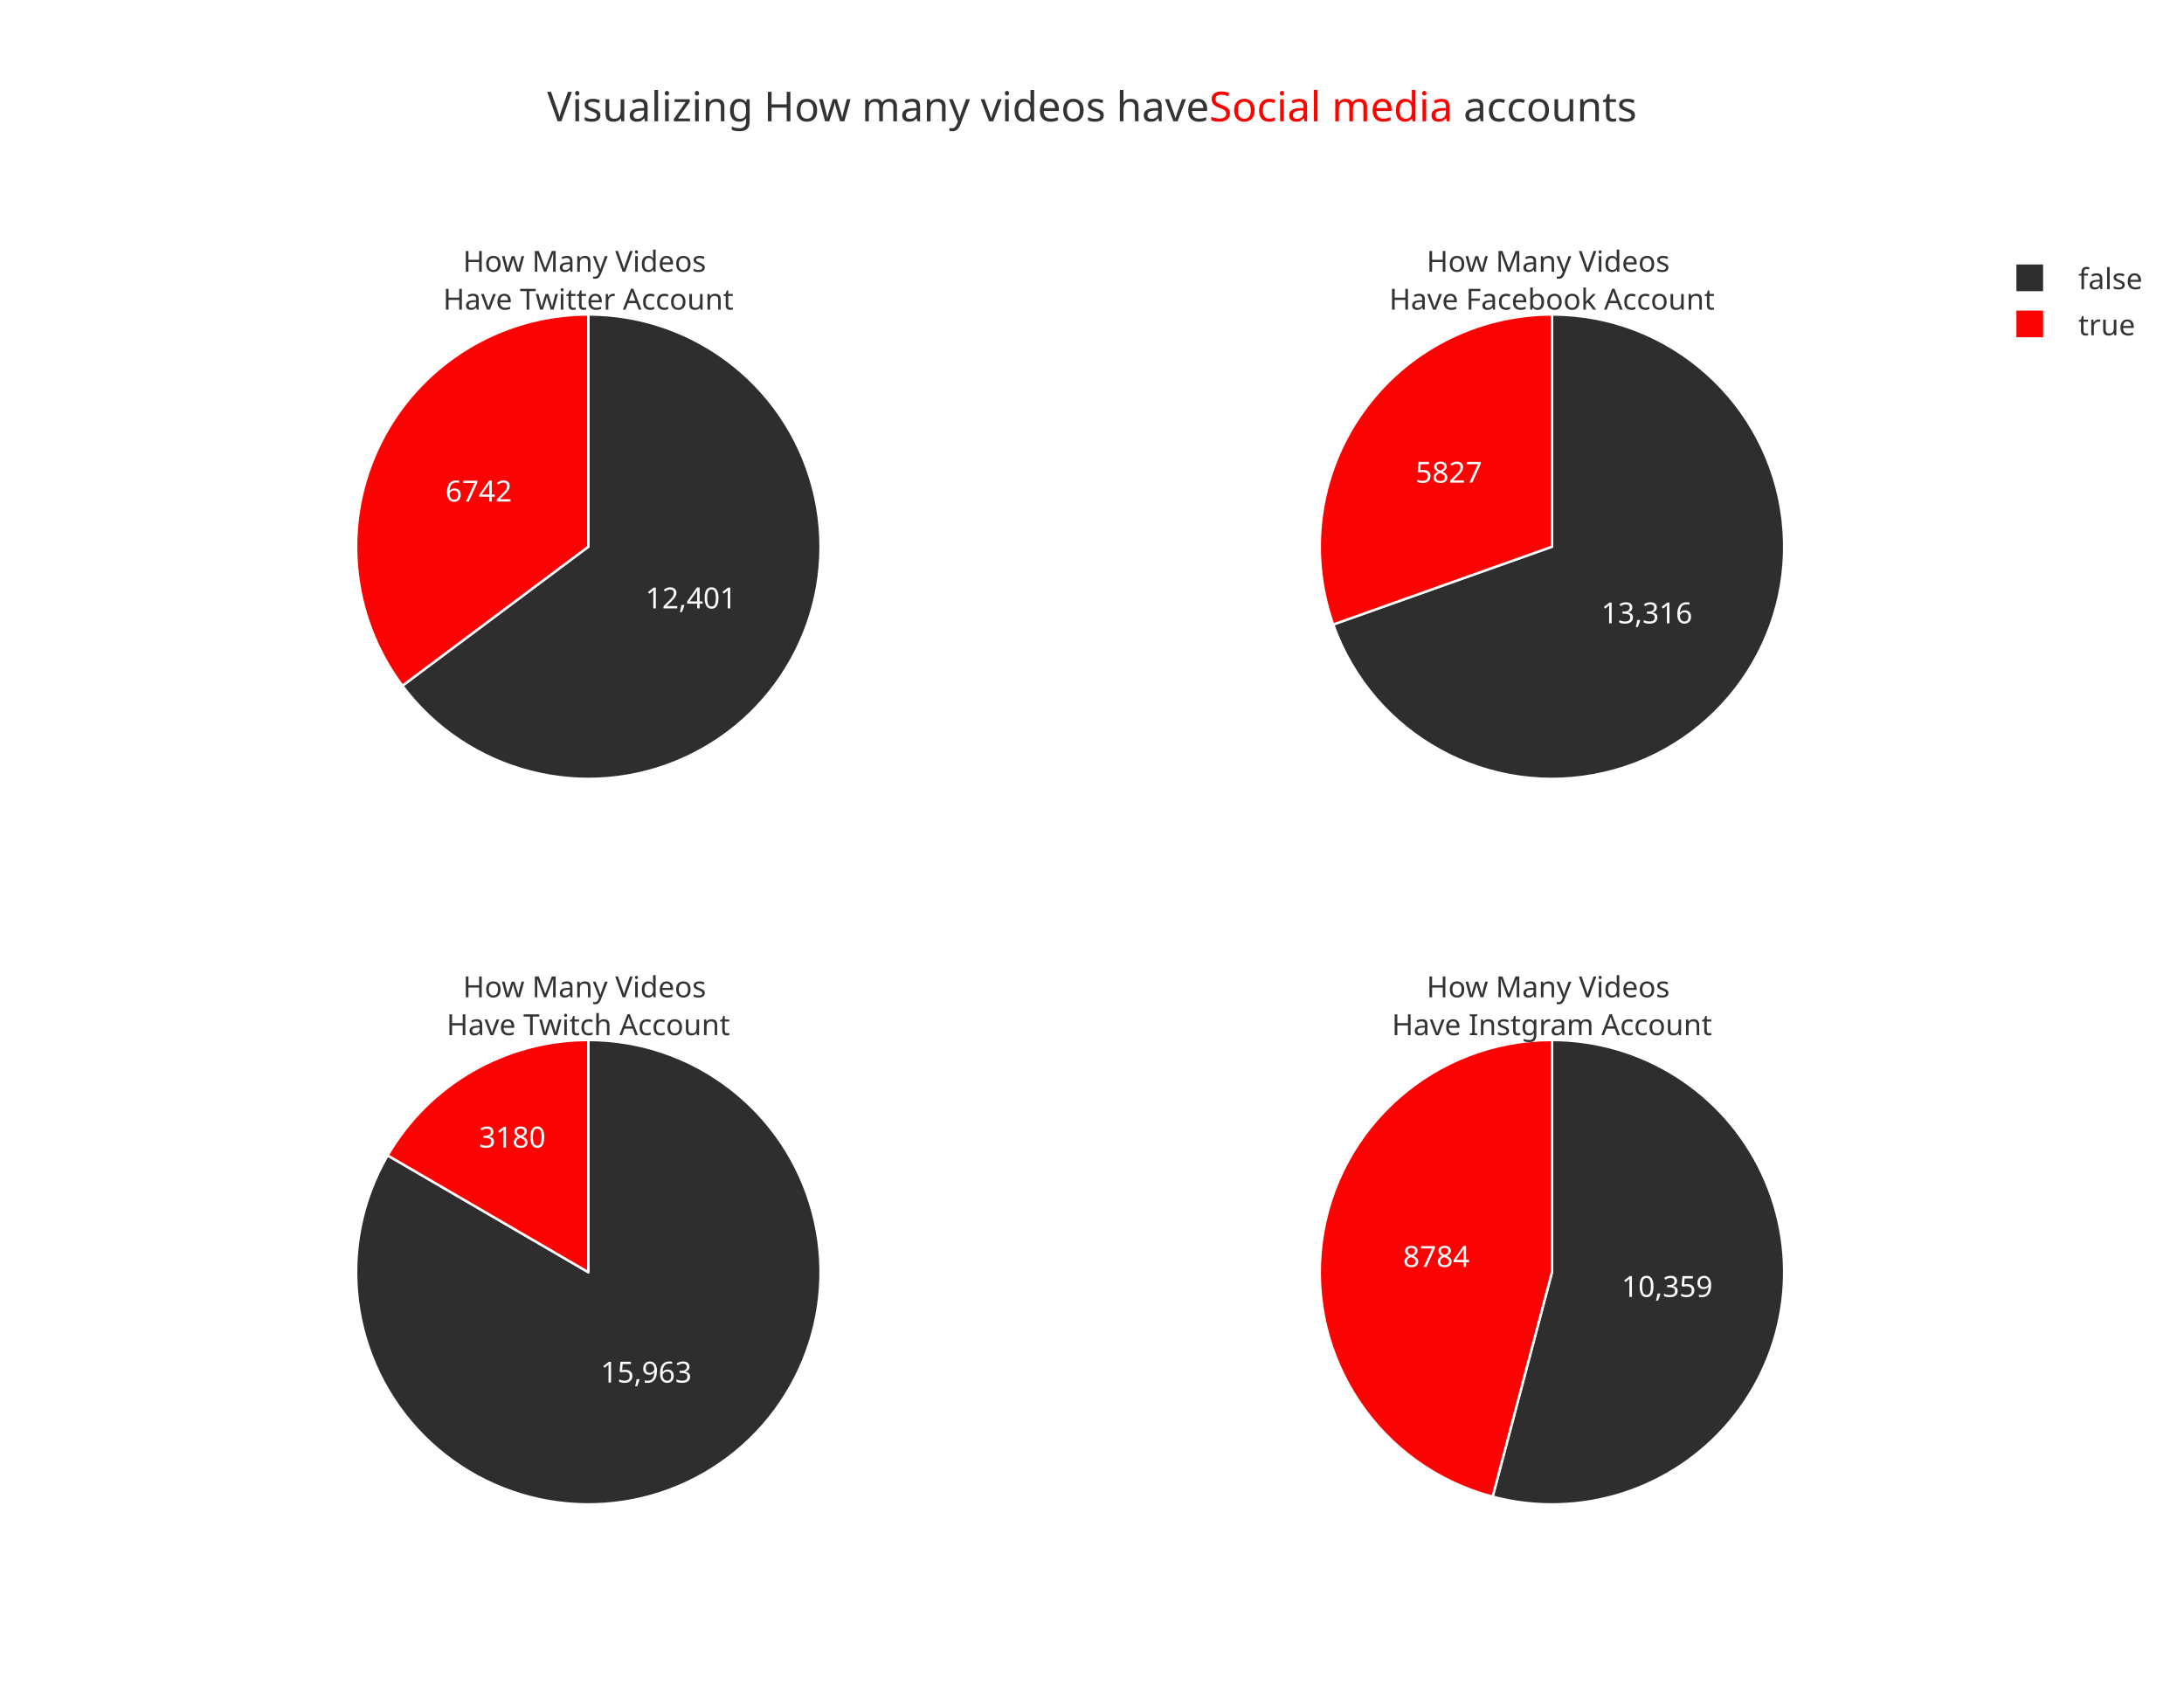
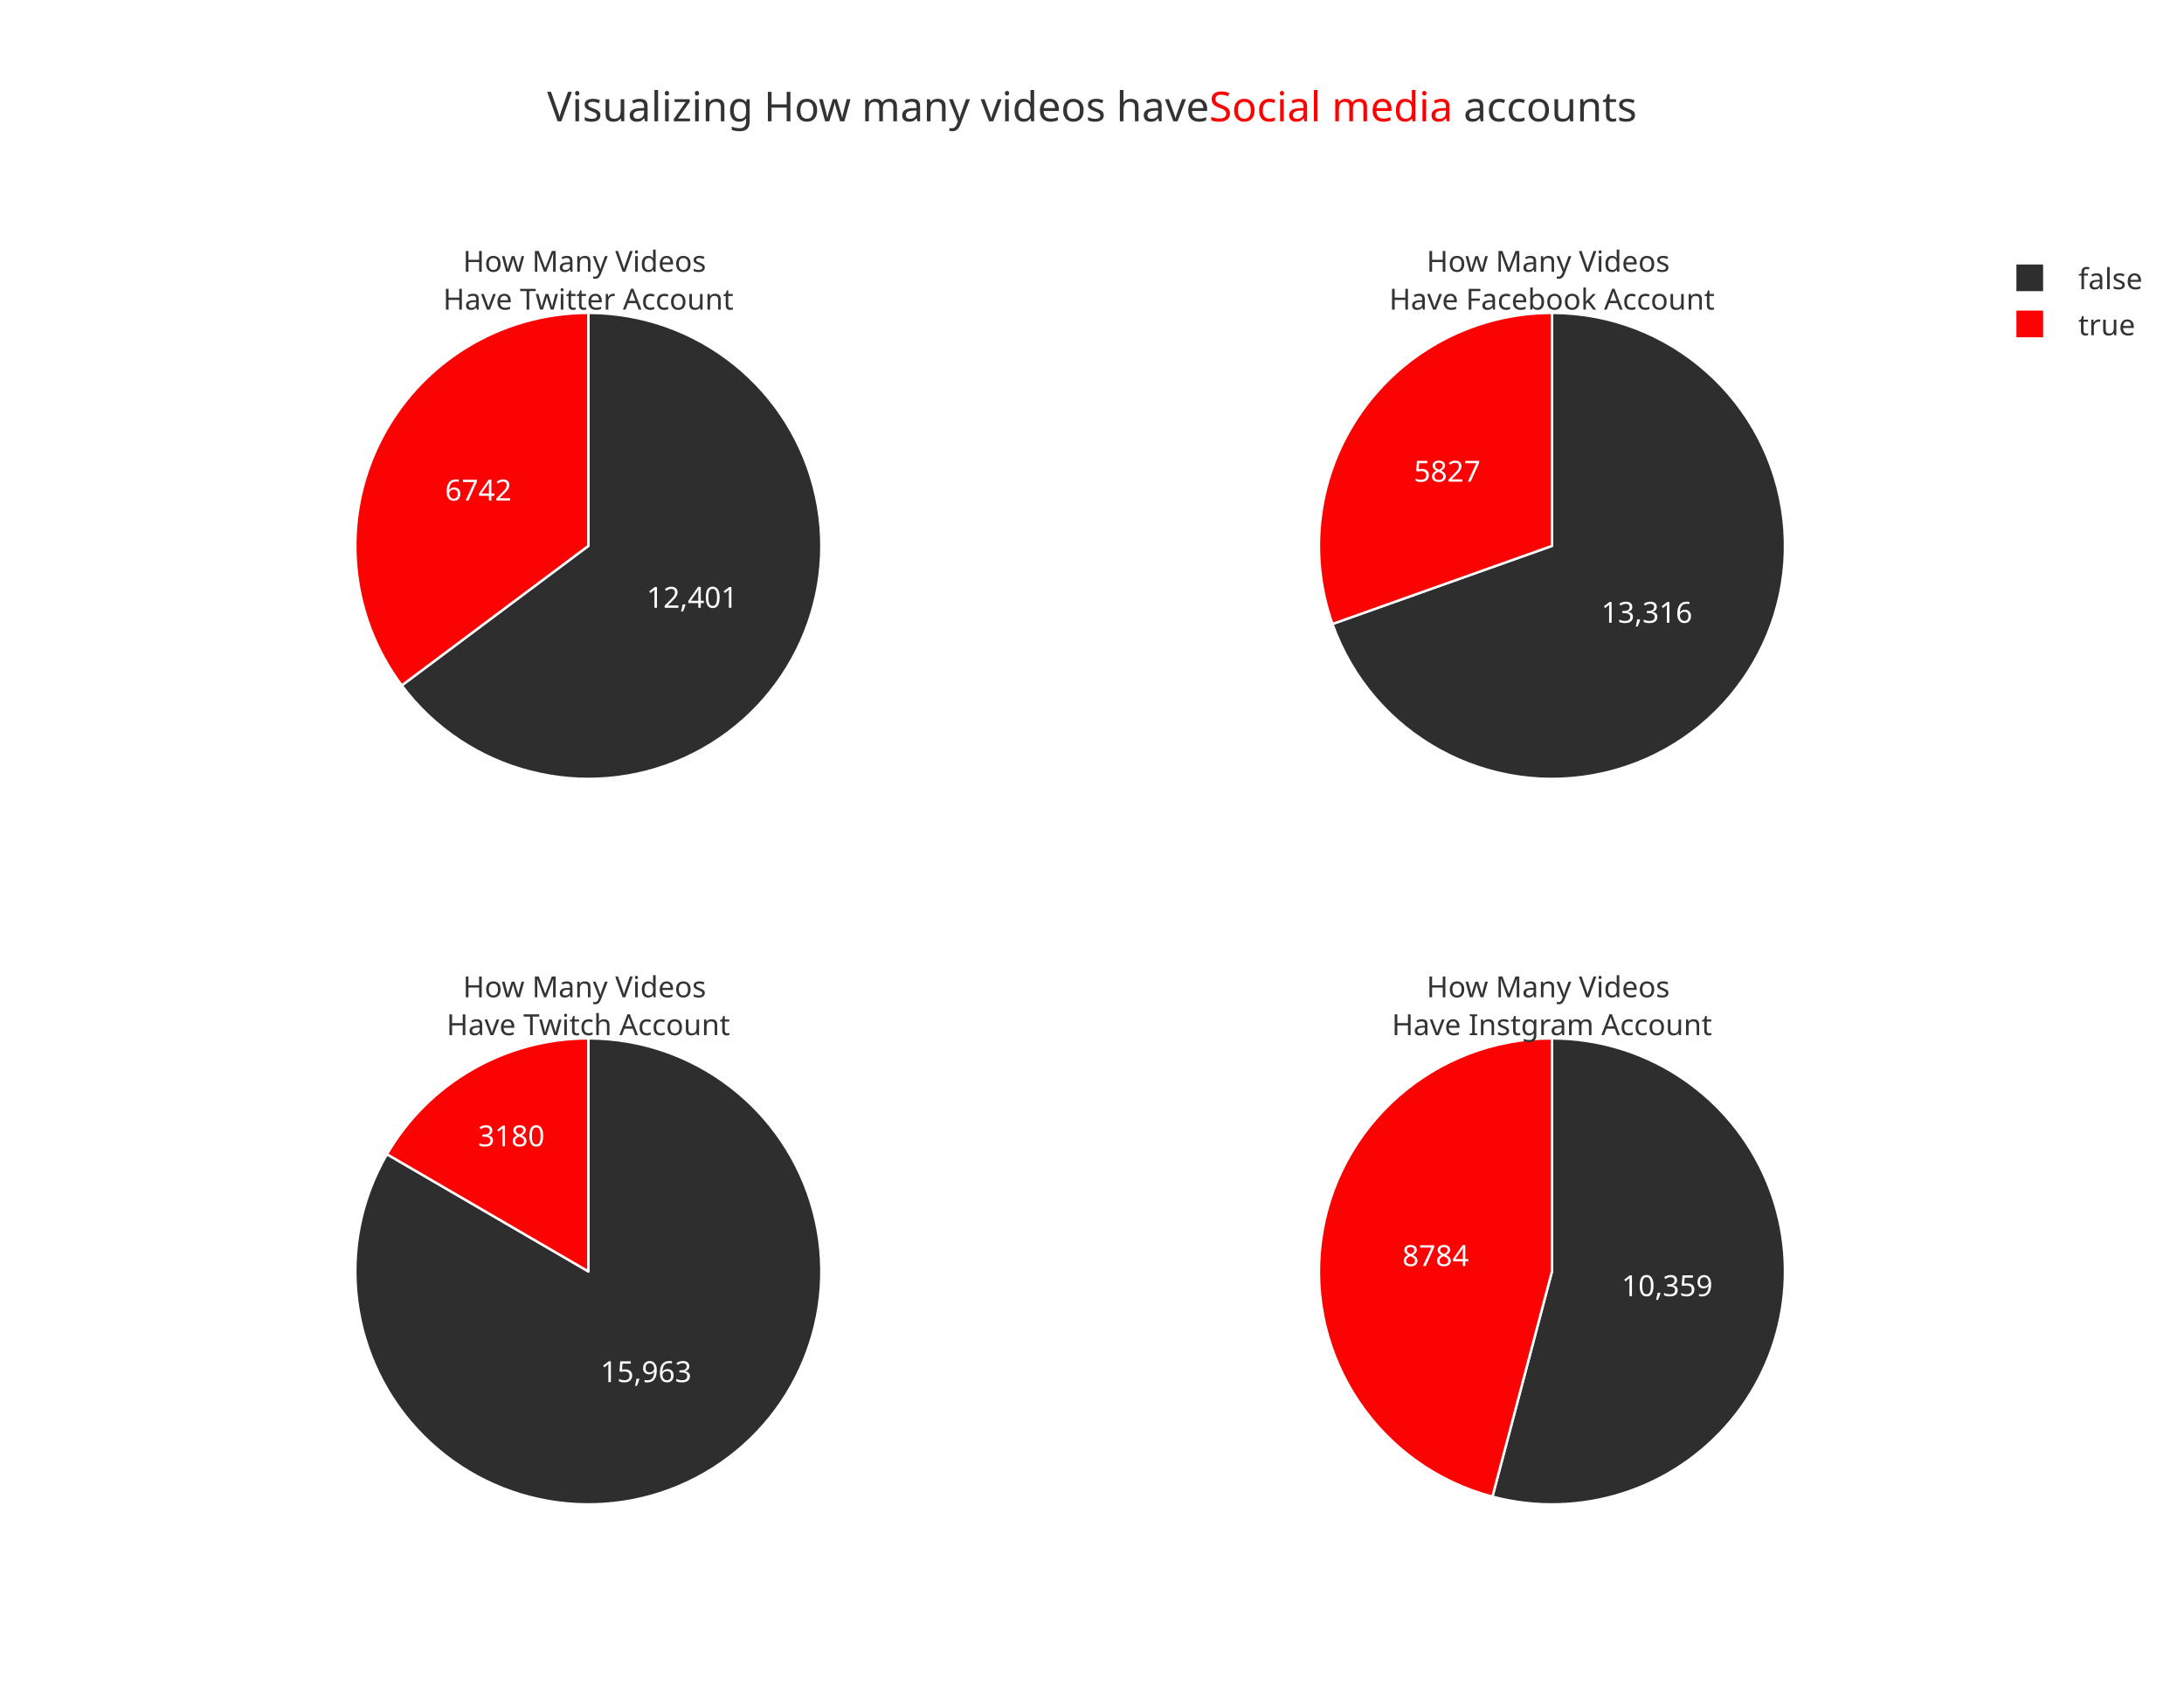
<svg xmlns="http://www.w3.org/2000/svg" class="main-svg" width="900" height="700" style="" viewBox="0 0 900 700">
  <rect x="0" y="0" width="900" height="700" style="fill: rgb(255, 255, 255); fill-opacity: 1;" />
-   <defs id="defs-ad44e2">
+   <defs id="defs-d0355e">
    <g class="clips" />
    <g class="gradients" />
    <g class="patterns" />
  </defs>
  <g class="bglayer" />
  <g class="layer-below">
    <g class="imagelayer" />
    <g class="shapelayer" />
  </g>
  <g class="cartesianlayer" />
  <g class="polarlayer" />
  <g class="smithlayer" />
  <g class="ternarylayer" />
  <g class="geolayer" />
  <g class="funnelarealayer" />
  <g class="pielayer">
    <g class="trace" stroke-linejoin="round" style="opacity: 1;">
      <g class="slice">
-         <path class="surface" d="M242.45,225.305l0,-95.695a95.695,95.695 0 1 1 -76.637,153.004Z" style="pointer-events: none; stroke-width: 1; fill: rgb(46, 46, 46); fill-opacity: 1; stroke: rgb(255, 255, 255); stroke-opacity: 1;" />
+         <path class="surface" d="M242.45,224.977l0,-96.023a96.023,96.023 0 1 1 -76.9,153.529Z" style="pointer-events: none; stroke-width: 1; fill: rgb(46, 46, 46); fill-opacity: 1; stroke: rgb(255, 255, 255); stroke-opacity: 1;" />
        <g class="slicetext">
-           <text data-notex="1" class="slicetext" transform="translate(284.7545,250.7331)" text-anchor="middle" x="0" y="0" style="font-family: 'Franklin Gothic'; font-size: 12px; fill: rgb(255, 255, 255); fill-opacity: 1; white-space: pre;">12,401</text>
+           <text data-notex="1" class="slicetext" transform="translate(285.2294,250.4784)" text-anchor="middle" x="0" y="0" style="font-family: 'Franklin Gothic'; font-size: 12px; fill: rgb(255, 255, 255); fill-opacity: 1; white-space: pre;">12,401</text>
        </g>
      </g>
      <g class="slice">
-         <path class="surface" d="M242.45,225.305l-76.637,57.309a95.695,95.695 0 0 1 76.637,-153.004Z" style="pointer-events: none; stroke-width: 1; fill: rgb(252, 3, 3); fill-opacity: 1; stroke: rgb(255, 255, 255); stroke-opacity: 1;" />
+         <path class="surface" d="M242.45,224.977l-76.9,57.505a96.023,96.023 0 0 1 76.9,-153.529Z" style="pointer-events: none; stroke-width: 1; fill: rgb(252, 3, 3); fill-opacity: 1; stroke: rgb(255, 255, 255); stroke-opacity: 1;" />
        <g class="slicetext">
-           <text data-notex="1" class="slicetext" transform="translate(197.2772,206.6784)" text-anchor="middle" x="0" y="0" style="font-family: 'Franklin Gothic'; font-size: 12px; fill: rgb(255, 255, 255); fill-opacity: 1; white-space: pre;">6742</text>
+           <text data-notex="1" class="slicetext" transform="translate(197.1223,206.2727)" text-anchor="middle" x="0" y="0" style="font-family: 'Franklin Gothic'; font-size: 12px; fill: rgb(255, 255, 255); fill-opacity: 1; white-space: pre;">6742</text>
        </g>
      </g>
      <g class="titletext">
-         <text data-notex="1" class="titletext" transform="translate(242.45,129.6094)translate(0,-17.60938)" text-anchor="middle" x="0" y="0" style="font-family: 'Franklin Gothic'; font-size: 12px; fill: rgb(51, 51, 51); fill-opacity: 1; white-space: pre;">
+         <text data-notex="1" class="titletext" transform="translate(242.45,128.9531)translate(0,-16.95312)" text-anchor="middle" x="0" y="0" style="font-family: 'Franklin Gothic'; font-size: 12px; fill: rgb(51, 51, 51); fill-opacity: 1; white-space: pre;">
          <tspan class="line" dy="0em" x="0" y="0">How Many Videos </tspan>
          <tspan class="line" dy="1.3em" x="0" y="0">Have Twitter Account</tspan>
        </text>
      </g>
    </g>
    <g class="trace" stroke-linejoin="round" style="opacity: 1;">
      <g class="slice">
-         <path class="surface" d="M639.55,225.305l0,-95.695a95.695,95.695 0 1 1 -90.161,127.767Z" style="pointer-events: none; stroke-width: 1; fill: rgb(46, 46, 46); fill-opacity: 1; stroke: rgb(255, 255, 255); stroke-opacity: 1;" />
+         <path class="surface" d="M639.55,224.977l0,-96.023a96.023,96.023 0 1 1 -90.47,128.206Z" style="pointer-events: none; stroke-width: 1; fill: rgb(46, 46, 46); fill-opacity: 1; stroke: rgb(255, 255, 255); stroke-opacity: 1;" />
        <g class="slicetext">
-           <text data-notex="1" class="slicetext" transform="translate(678.644,256.8919)" text-anchor="middle" x="0" y="0" style="font-family: 'Franklin Gothic'; font-size: 12px; fill: rgb(255, 255, 255); fill-opacity: 1; white-space: pre;">13,316</text>
+           <text data-notex="1" class="slicetext" transform="translate(678.6296,256.6584)" text-anchor="middle" x="0" y="0" style="font-family: 'Franklin Gothic'; font-size: 12px; fill: rgb(255, 255, 255); fill-opacity: 1; white-space: pre;">13,316</text>
        </g>
      </g>
      <g class="slice">
-         <path class="surface" d="M639.55,225.305l-90.161,32.072a95.695,95.695 0 0 1 90.161,-127.767Z" style="pointer-events: none; stroke-width: 1; fill: rgb(252, 3, 3); fill-opacity: 1; stroke: rgb(255, 255, 255); stroke-opacity: 1;" />
+         <path class="surface" d="M639.55,224.977l-90.47,32.182a96.023,96.023 0 0 1 90.47,-128.206Z" style="pointer-events: none; stroke-width: 1; fill: rgb(252, 3, 3); fill-opacity: 1; stroke: rgb(255, 255, 255); stroke-opacity: 1;" />
        <g class="slicetext">
-           <text data-notex="1" class="slicetext" transform="translate(597.0198,198.9399)" text-anchor="middle" x="0" y="0" style="font-family: 'Franklin Gothic'; font-size: 12px; fill: rgb(255, 255, 255); fill-opacity: 1; white-space: pre;">5827</text>
+           <text data-notex="1" class="slicetext" transform="translate(596.3723,198.5076)" text-anchor="middle" x="0" y="0" style="font-family: 'Franklin Gothic'; font-size: 12px; fill: rgb(255, 255, 255); fill-opacity: 1; white-space: pre;">5827</text>
        </g>
      </g>
      <g class="titletext">
-         <text data-notex="1" class="titletext" transform="translate(639.55,129.6094)translate(0,-17.60938)" text-anchor="middle" x="0" y="0" style="font-family: 'Franklin Gothic'; font-size: 12px; fill: rgb(51, 51, 51); fill-opacity: 1; white-space: pre;">
+         <text data-notex="1" class="titletext" transform="translate(639.55,128.9531)translate(0,-16.95312)" text-anchor="middle" x="0" y="0" style="font-family: 'Franklin Gothic'; font-size: 12px; fill: rgb(51, 51, 51); fill-opacity: 1; white-space: pre;">
          <tspan class="line" dy="0em" x="0" y="0">How Many Videos </tspan>
          <tspan class="line" dy="1.3em" x="0" y="0">Have Facebook Account</tspan>
        </text>
      </g>
    </g>
    <g class="trace" stroke-linejoin="round" style="opacity: 1;">
      <g class="slice">
-         <path class="surface" d="M242.45,524.305l0,-95.695a95.695,95.695 0 1 1 -82.709,47.562Z" style="pointer-events: none; stroke-width: 1; fill: rgb(46, 46, 46); fill-opacity: 1; stroke: rgb(255, 255, 255); stroke-opacity: 1;" />
+         <path class="surface" d="M242.45,523.977l0,-96.023a96.023,96.023 0 1 1 -82.993,47.725Z" style="pointer-events: none; stroke-width: 1; fill: rgb(46, 46, 46); fill-opacity: 1; stroke: rgb(255, 255, 255); stroke-opacity: 1;" />
        <g class="slicetext">
-           <text data-notex="1" class="slicetext" transform="translate(266.3024,569.7831)" text-anchor="middle" x="0" y="0" style="font-family: 'Franklin Gothic'; font-size: 12px; fill: rgb(255, 255, 255); fill-opacity: 1; white-space: pre;">15,963</text>
+           <text data-notex="1" class="slicetext" transform="translate(266.2357,569.5972)" text-anchor="middle" x="0" y="0" style="font-family: 'Franklin Gothic'; font-size: 12px; fill: rgb(255, 255, 255); fill-opacity: 1; white-space: pre;">15,963</text>
        </g>
      </g>
      <g class="slice">
-         <path class="surface" d="M242.45,524.305l-82.709,-48.133a95.695,95.695 0 0 1 82.709,-47.562Z" style="pointer-events: none; stroke-width: 1; fill: rgb(252, 3, 3); fill-opacity: 1; stroke: rgb(255, 255, 255); stroke-opacity: 1;" />
+         <path class="surface" d="M242.45,523.977l-82.993,-48.298a96.023,96.023 0 0 1 82.993,-47.725Z" style="pointer-events: none; stroke-width: 1; fill: rgb(252, 3, 3); fill-opacity: 1; stroke: rgb(255, 255, 255); stroke-opacity: 1;" />
        <g class="slicetext">
-           <text data-notex="1" class="slicetext" transform="translate(211.1151,472.945)" text-anchor="middle" x="0" y="0" style="font-family: 'Franklin Gothic'; font-size: 12px; fill: rgb(255, 255, 255); fill-opacity: 1; white-space: pre;">3180</text>
+           <text data-notex="1" class="slicetext" transform="translate(210.6935,472.427)" text-anchor="middle" x="0" y="0" style="font-family: 'Franklin Gothic'; font-size: 12px; fill: rgb(255, 255, 255); fill-opacity: 1; white-space: pre;">3180</text>
        </g>
      </g>
      <g class="titletext">
-         <text data-notex="1" class="titletext" transform="translate(242.45,428.6094)translate(0,-17.60938)" text-anchor="middle" x="0" y="0" style="font-family: 'Franklin Gothic'; font-size: 12px; fill: rgb(51, 51, 51); fill-opacity: 1; white-space: pre;">
+         <text data-notex="1" class="titletext" transform="translate(242.45,427.9531)translate(0,-16.95312)" text-anchor="middle" x="0" y="0" style="font-family: 'Franklin Gothic'; font-size: 12px; fill: rgb(51, 51, 51); fill-opacity: 1; white-space: pre;">
          <tspan class="line" dy="0em" x="0" y="0">How Many Videos </tspan>
          <tspan class="line" dy="1.3em" x="0" y="0">Have Twitch Account</tspan>
        </text>
      </g>
    </g>
    <g class="trace" stroke-linejoin="round" style="opacity: 1;">
      <g class="slice">
-         <path class="surface" d="M639.55,524.305l0,-95.695a95.695,95.695 0 1 1 -24.46,188.212Z" style="pointer-events: none; stroke-width: 1; fill: rgb(46, 46, 46); fill-opacity: 1; stroke: rgb(255, 255, 255); stroke-opacity: 1;" />
+         <path class="surface" d="M639.55,523.977l0,-96.023a96.023,96.023 0 1 1 -24.544,188.857Z" style="pointer-events: none; stroke-width: 1; fill: rgb(46, 46, 46); fill-opacity: 1; stroke: rgb(255, 255, 255); stroke-opacity: 1;" />
        <g class="slicetext">
-           <text data-notex="1" class="slicetext" transform="translate(686.9986,534.4712)" text-anchor="middle" x="0" y="0" style="font-family: 'Franklin Gothic'; font-size: 12px; fill: rgb(255, 255, 255); fill-opacity: 1; white-space: pre;">10,359</text>
+           <text data-notex="1" class="slicetext" transform="translate(687.0129,534.1642)" text-anchor="middle" x="0" y="0" style="font-family: 'Franklin Gothic'; font-size: 12px; fill: rgb(255, 255, 255); fill-opacity: 1; white-space: pre;">10,359</text>
        </g>
      </g>
      <g class="slice">
-         <path class="surface" d="M639.55,524.305l-24.46,92.516a95.695,95.695 0 0 1 24.46,-188.212Z" style="pointer-events: none; stroke-width: 1; fill: rgb(252, 3, 3); fill-opacity: 1; stroke: rgb(255, 255, 255); stroke-opacity: 1;" />
+         <path class="surface" d="M639.55,523.977l-24.544,92.834a96.023,96.023 0 0 1 24.544,-188.857Z" style="pointer-events: none; stroke-width: 1; fill: rgb(252, 3, 3); fill-opacity: 1; stroke: rgb(255, 255, 255); stroke-opacity: 1;" />
        <g class="slicetext">
-           <text data-notex="1" class="slicetext" transform="translate(591.9027,522.1123)" text-anchor="middle" x="0" y="0" style="font-family: 'Franklin Gothic'; font-size: 12px; fill: rgb(255, 255, 255); fill-opacity: 1; white-space: pre;">8784</text>
+           <text data-notex="1" class="slicetext" transform="translate(591.5909,521.763)" text-anchor="middle" x="0" y="0" style="font-family: 'Franklin Gothic'; font-size: 12px; fill: rgb(255, 255, 255); fill-opacity: 1; white-space: pre;">8784</text>
        </g>
      </g>
      <g class="titletext">
-         <text data-notex="1" class="titletext" transform="translate(639.55,428.6094)translate(0,-17.60938)" text-anchor="middle" x="0" y="0" style="font-family: 'Franklin Gothic'; font-size: 12px; fill: rgb(51, 51, 51); fill-opacity: 1; white-space: pre;">
+         <text data-notex="1" class="titletext" transform="translate(639.55,427.9531)translate(0,-16.95312)" text-anchor="middle" x="0" y="0" style="font-family: 'Franklin Gothic'; font-size: 12px; fill: rgb(51, 51, 51); fill-opacity: 1; white-space: pre;">
          <tspan class="line" dy="0em" x="0" y="0">How Many Videos </tspan>
          <tspan class="line" dy="1.3em" x="0" y="0">Have Instgram Account</tspan>
        </text>
      </g>
    </g>
  </g>
  <g class="iciclelayer" />
  <g class="treemaplayer" />
  <g class="sunburstlayer" />
  <g class="glimages" />
-   <defs id="topdefs-ad44e2">
+   <defs id="topdefs-d0355e">
    <g class="clips" />
-     <clipPath id="legendad44e2">
+     <clipPath id="legendd0355e">
      <rect width="72" height="48" x="0" y="0" />
    </clipPath>
  </defs>
  <g class="layer-above">
    <g class="imagelayer" />
    <g class="shapelayer" />
  </g>
  <g class="infolayer">
    <g class="legend" pointer-events="all" transform="translate(816.44,100)">
      <rect class="bg" shape-rendering="crispEdges" style="stroke: rgb(68, 68, 68); stroke-opacity: 1; fill: rgb(255, 255, 255); fill-opacity: 1; stroke-width: 0px;" width="72" height="48" x="0" y="0" />
-       <g class="scrollbox" transform="" clip-path="url(#legendad44e2)">
+       <g class="scrollbox" transform="" clip-path="url(#legendd0355e)">
        <g class="groups">
-           <g class="traces" transform="translate(0,14.5)" style="opacity: 1;">
+           <g class="traces" style="opacity: 1;" transform="translate(0,14.5)">
            <text class="legendtext" text-anchor="start" x="40" y="4.68" style="font-family: 'Franklin Gothic'; font-size: 12px; fill: rgb(51, 51, 51); fill-opacity: 1; white-space: pre;">false</text>
            <g class="layers" style="opacity: 1;">
              <g class="legendfill" />
              <g class="legendlines" />
              <g class="legendsymbols">
                <g class="legendpoints">
                  <path class="legendpie" d="M6,6H-6V-6H6Z" transform="translate(20,0)" style="stroke-width: 1; fill: rgb(46, 46, 46); fill-opacity: 1; stroke: rgb(255, 255, 255); stroke-opacity: 1;" />
                </g>
              </g>
            </g>
-             <rect class="legendtoggle" x="0" y="-9.5" width="66.672" height="19" style="fill: rgb(0, 0, 0); fill-opacity: 0;" />
+             <rect class="legendtoggle" x="0" y="-9.5" width="66.016" height="19" style="fill: rgb(0, 0, 0); fill-opacity: 0;" />
          </g>
-           <g class="traces" transform="translate(0,33.5)" style="opacity: 1;">
+           <g class="traces" style="opacity: 1;" transform="translate(0,33.5)">
            <text class="legendtext" text-anchor="start" x="40" y="4.68" style="font-family: 'Franklin Gothic'; font-size: 12px; fill: rgb(51, 51, 51); fill-opacity: 1; white-space: pre;">true</text>
            <g class="layers" style="opacity: 1;">
              <g class="legendfill" />
              <g class="legendlines" />
              <g class="legendsymbols">
                <g class="legendpoints">
                  <path class="legendpie" d="M6,6H-6V-6H6Z" transform="translate(20,0)" style="stroke-width: 1; fill: rgb(252, 3, 3); fill-opacity: 1; stroke: rgb(255, 255, 255); stroke-opacity: 1;" />
                </g>
              </g>
            </g>
-             <rect class="legendtoggle" x="0" y="-9.5" width="66.672" height="19" style="fill: rgb(0, 0, 0); fill-opacity: 0;" />
+             <rect class="legendtoggle" x="0" y="-9.5" width="66.016" height="19" style="fill: rgb(0, 0, 0); fill-opacity: 0;" />
          </g>
        </g>
      </g>
      <rect class="scrollbar" rx="20" ry="3" width="0" height="0" style="fill: rgb(128, 139, 164); fill-opacity: 1;" x="0" y="0" />
    </g>
    <g class="g-gtitle">
      <text class="gtitle" x="450" y="50" text-anchor="middle" dy="0em" style="font-family: 'Franklin Gothic'; font-size: 17px; fill: rgb(51, 51, 51); opacity: 1; font-weight: normal; white-space: pre;">Visualizing How many videos have<tspan style=" fill: red"> Social media </tspan> accounts</text>
    </g>
  </g>
</svg>
